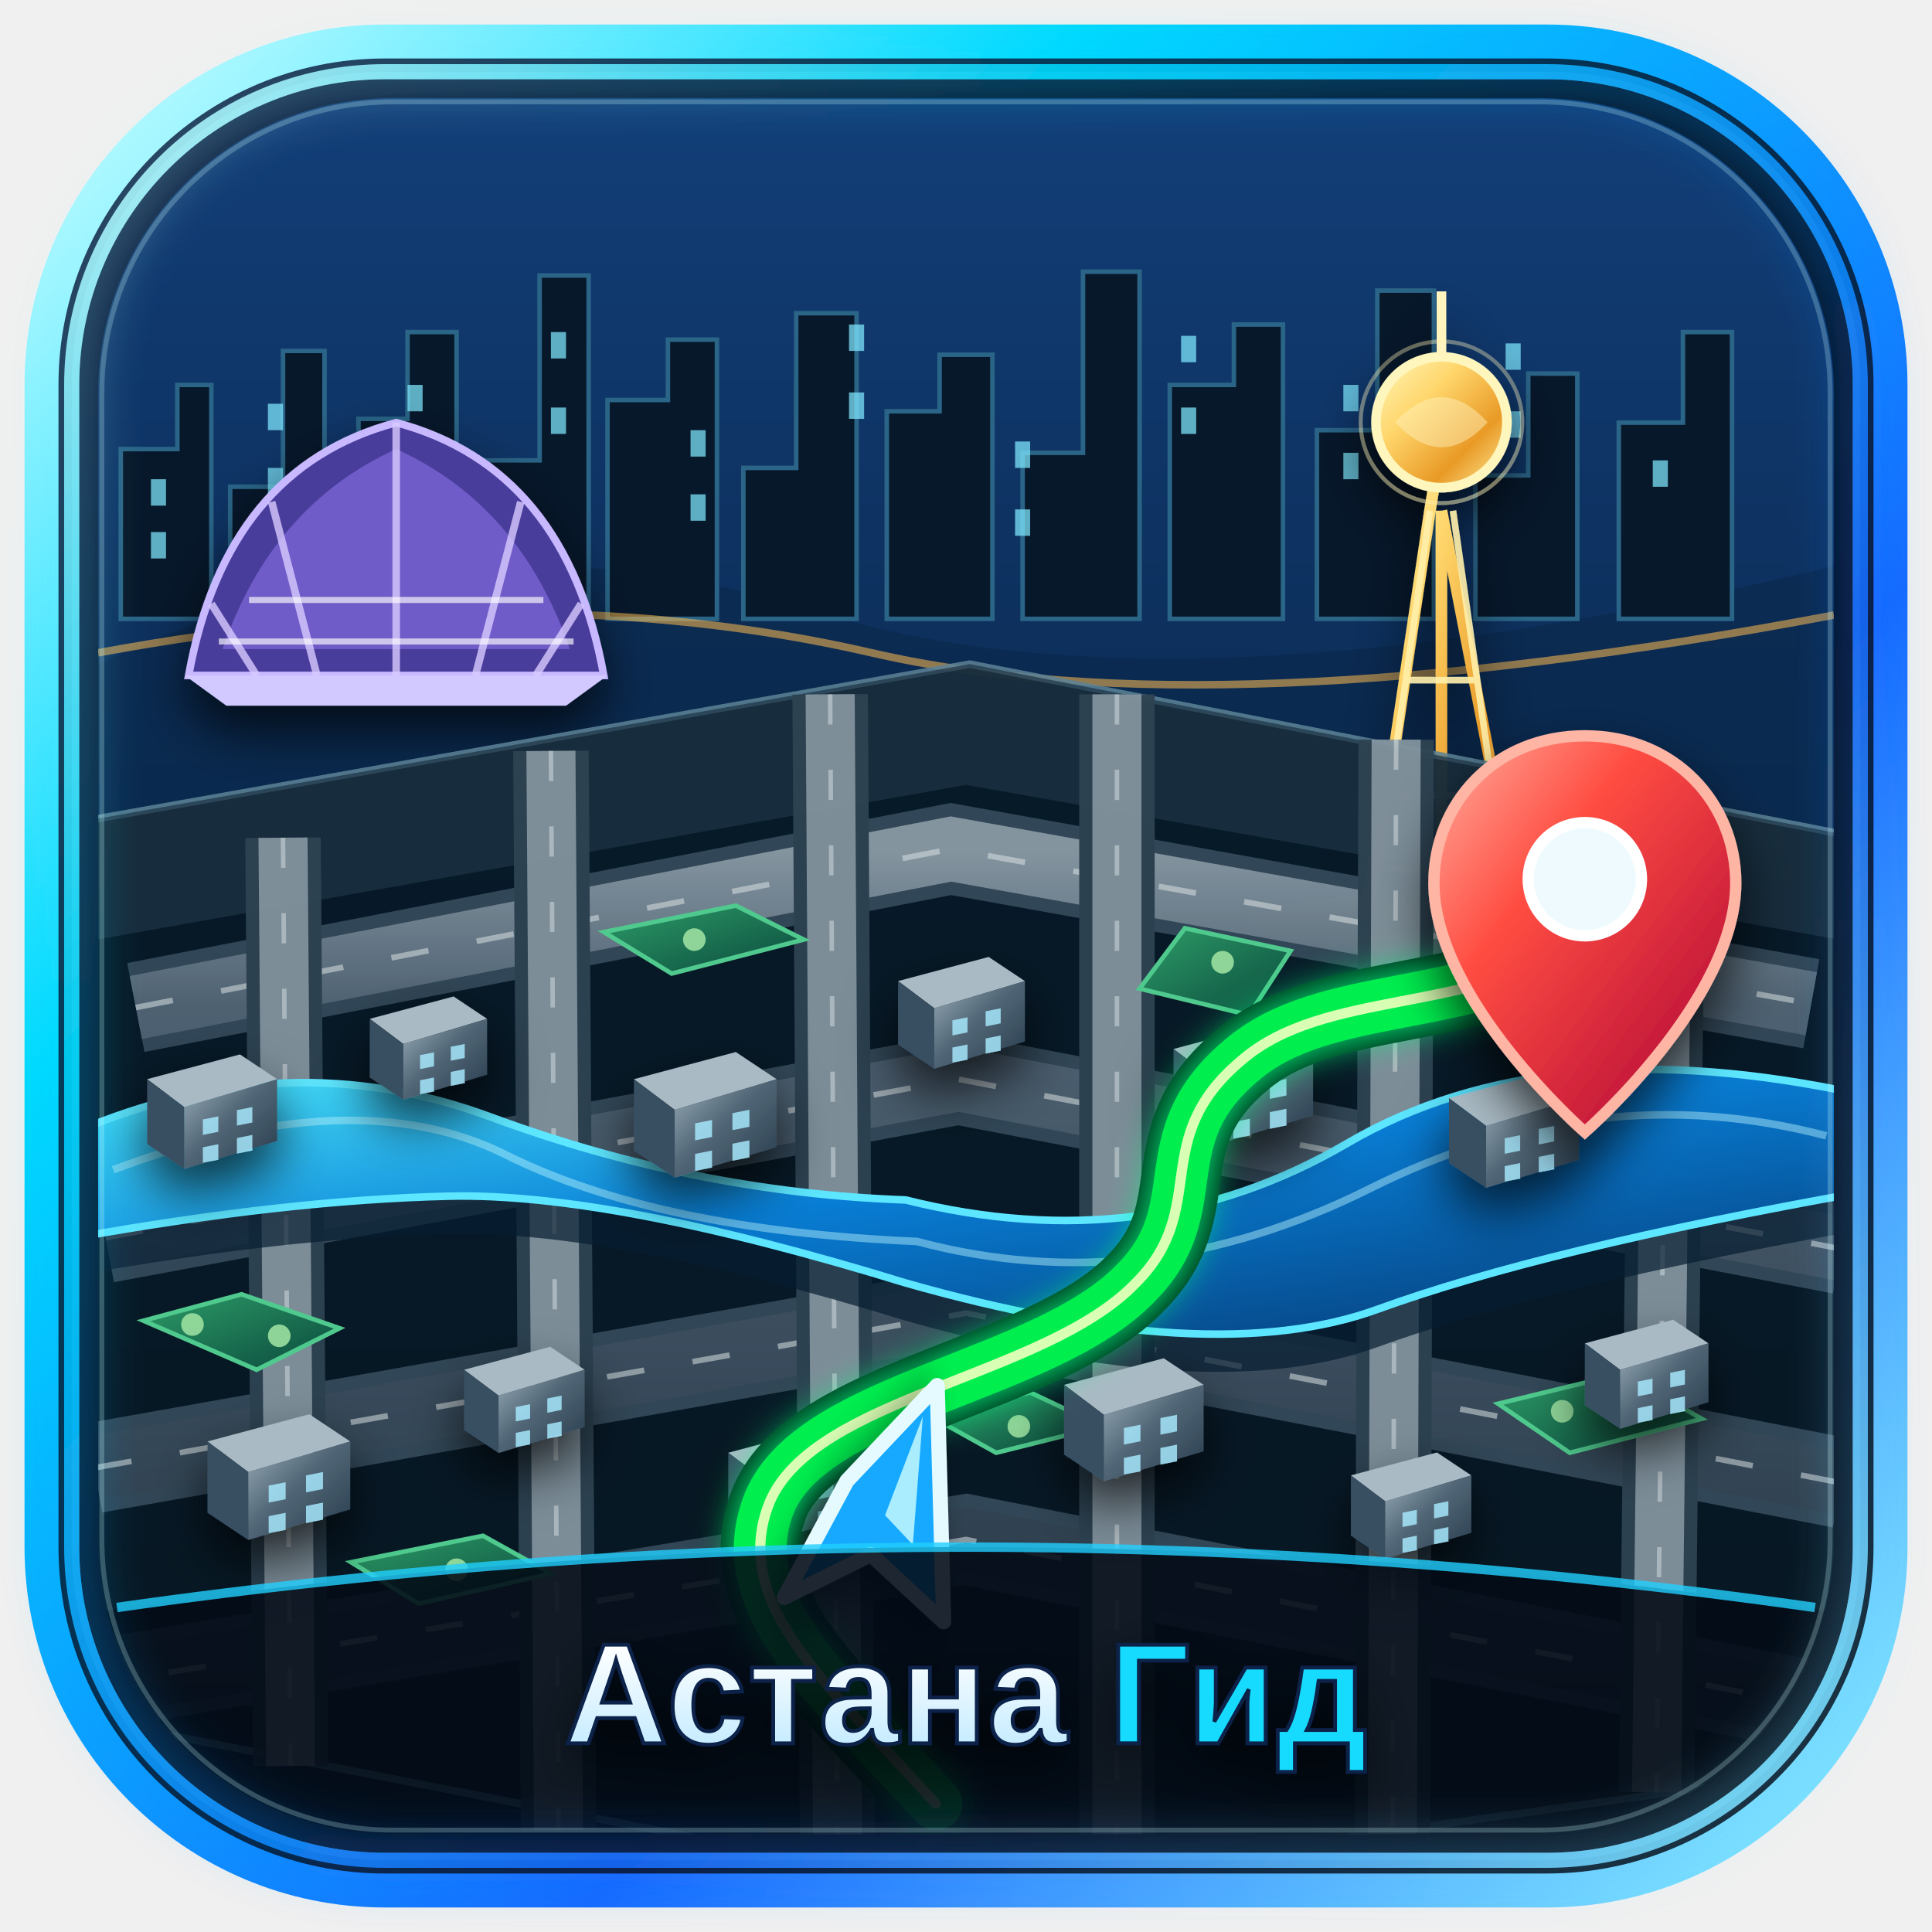
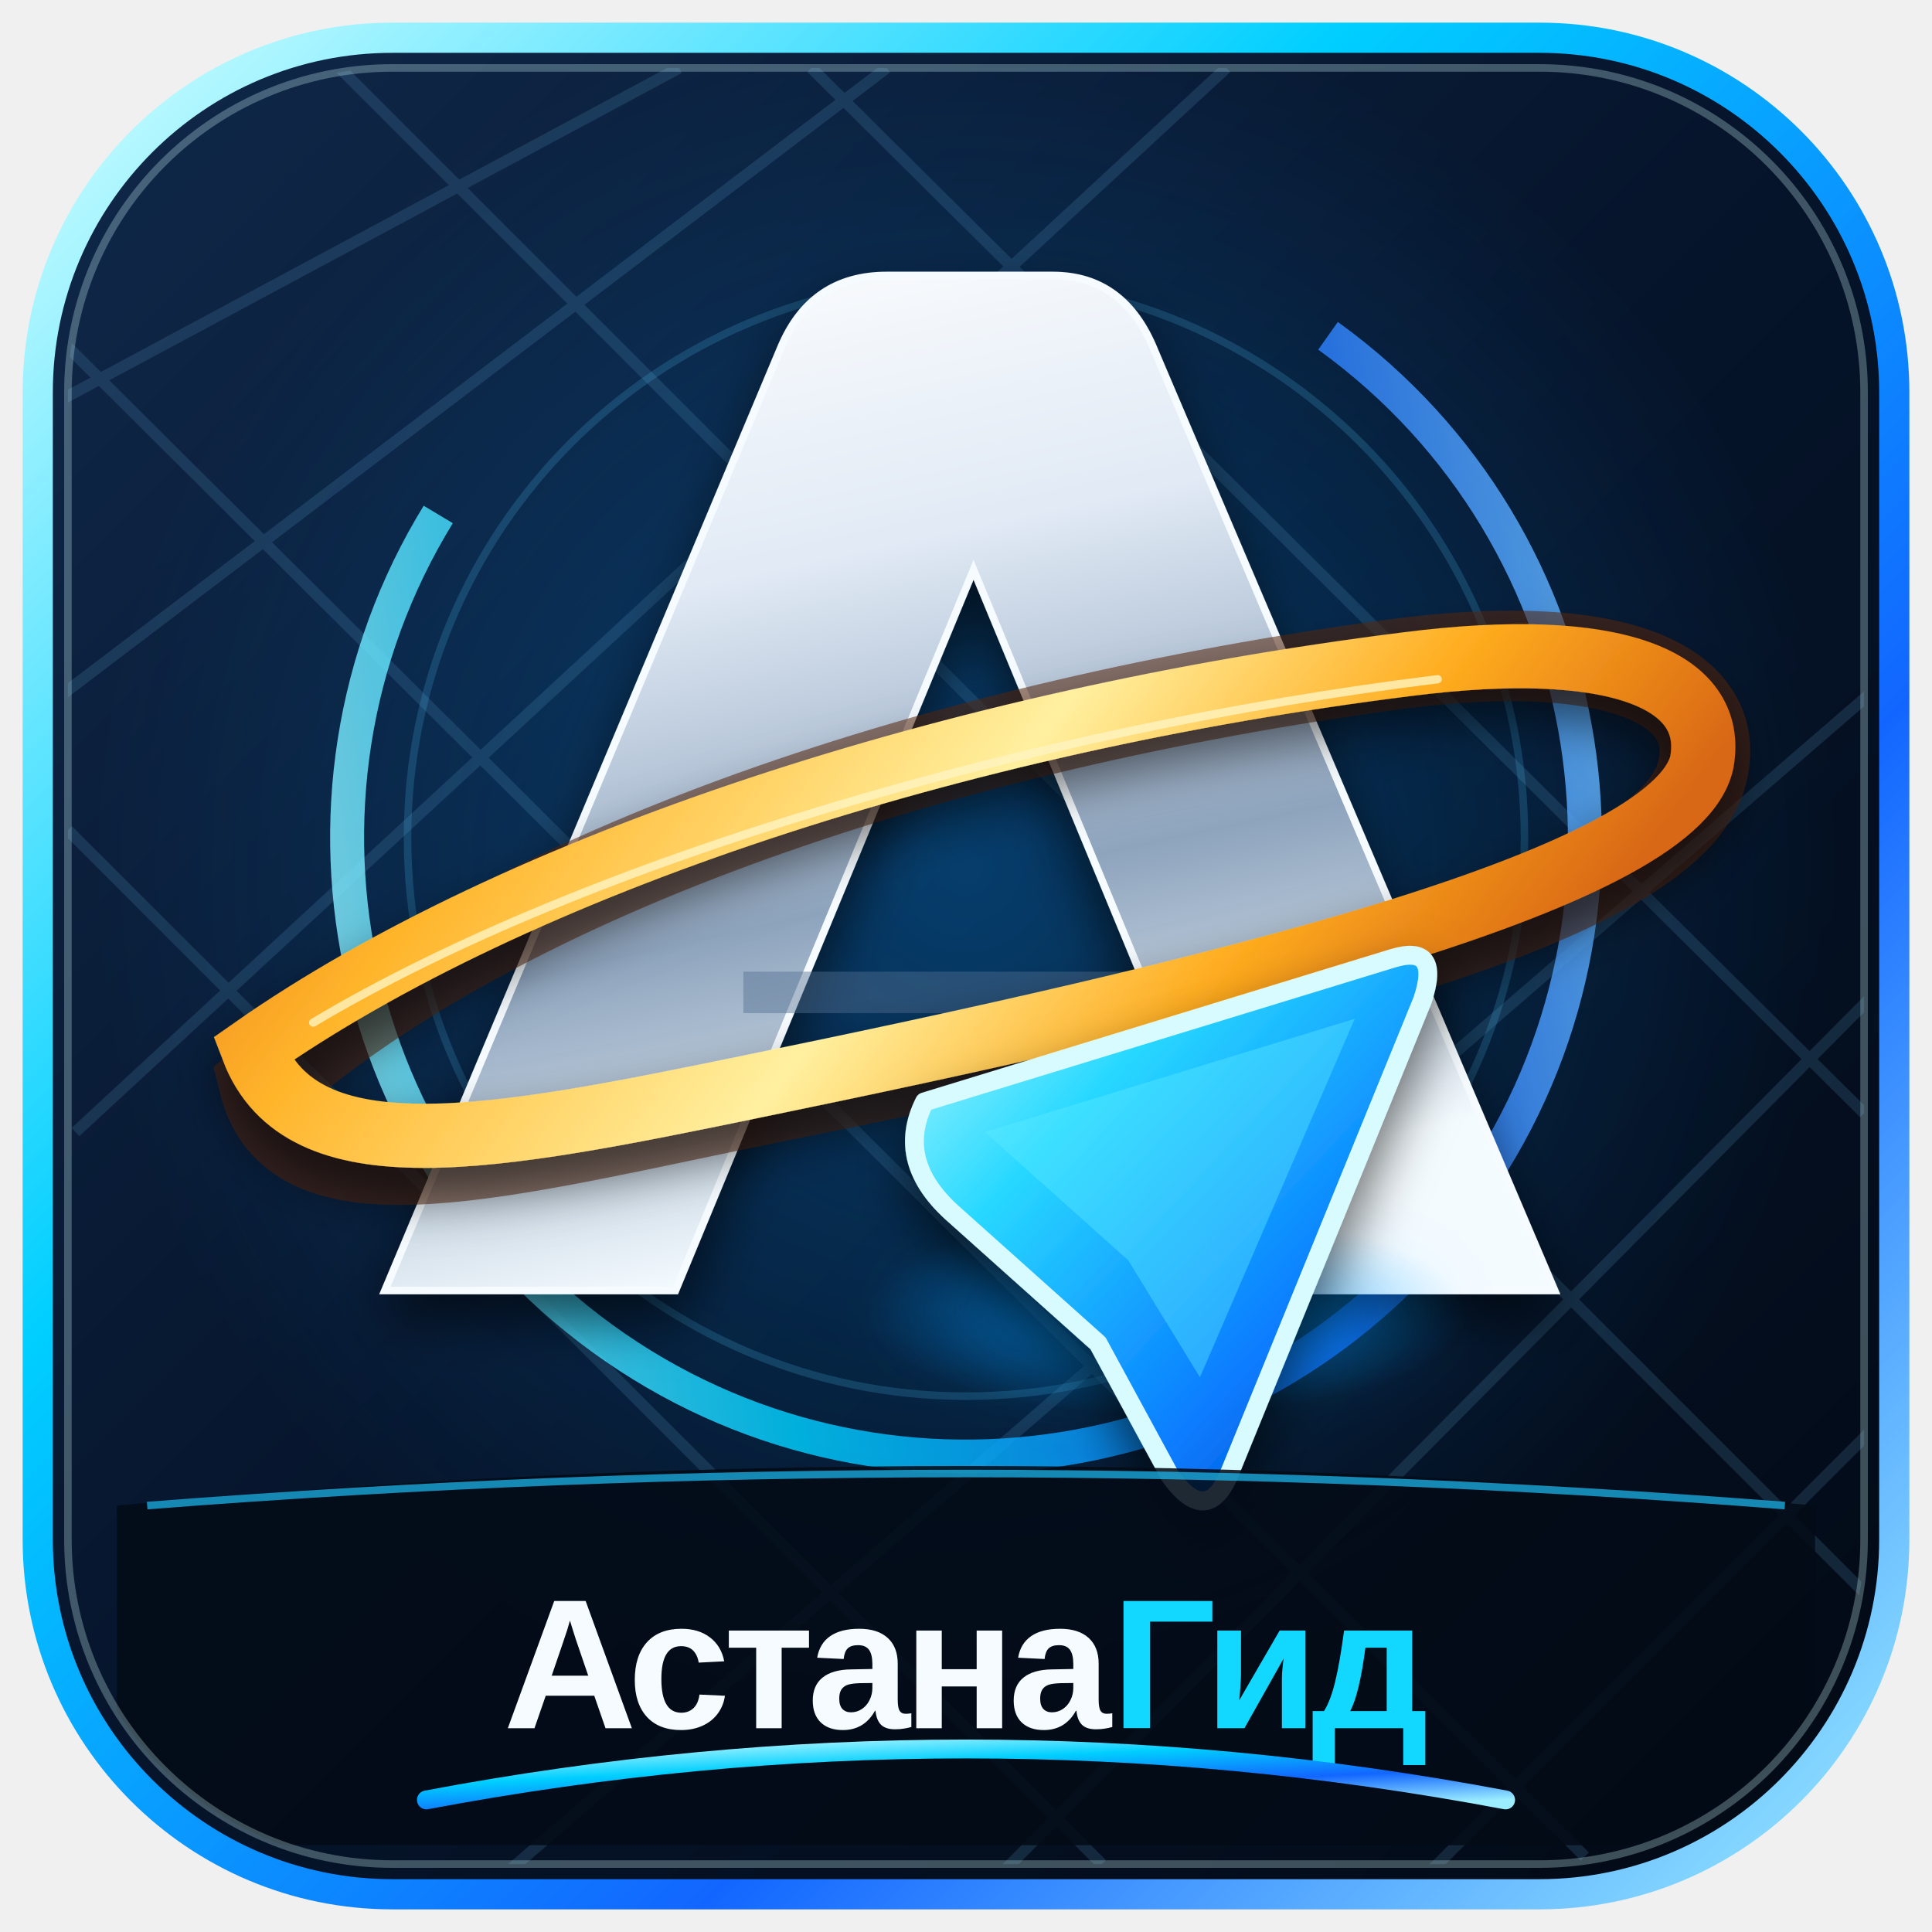
- <svg xmlns="http://www.w3.org/2000/svg" viewBox="0 0 512 512">
+ <svg xmlns="http://www.w3.org/2000/svg" viewBox="0 0 512 512" role="img" aria-label="Астана Гид">
  <defs>
-     <linearGradient id="shell" x1="0" y1="0" x2="1" y2="1">
-       <stop stop-color="#081d42" />
-       <stop offset=".48" stop-color="#061326" />
-       <stop offset="1" stop-color="#020812" />
+     <linearGradient id="bg" x1="0" y1="0" x2="1" y2="1">
+       <stop stop-color="#10294b" />
+       <stop offset=".48" stop-color="#06152c" />
+       <stop offset="1" stop-color="#020914" />
    </linearGradient>
-     <linearGradient id="edge" x1="0" y1="0" x2="1" y2="1">
-       <stop stop-color="#d5ffff" />
-       <stop offset=".28" stop-color="#00d9ff" />
-       <stop offset=".65" stop-color="#176bff" />
-       <stop offset="1" stop-color="#8cf4ff" />
+     <linearGradient id="rim" x1="0" y1="0" x2="1" y2="1">
+       <stop stop-color="#d6ffff" />
+       <stop offset=".35" stop-color="#00cfff" />
+       <stop offset=".68" stop-color="#1266ff" />
+       <stop offset="1" stop-color="#9ceeff" />
    </linearGradient>
-     <linearGradient id="sky" x1="0" y1="0" x2="0" y2="1">
-       <stop stop-color="#123e78" />
-       <stop offset=".55" stop-color="#092548" />
-       <stop offset="1" stop-color="#07192c" />
+     <linearGradient id="silver" x1="0" y1="0" x2=".25" y2="1">
+       <stop stop-color="#fff" />
+       <stop offset=".35" stop-color="#e1eaf5" />
+       <stop offset=".68" stop-color="#8ea4bd" />
+       <stop offset="1" stop-color="#f4fbff" />
    </linearGradient>
-     <linearGradient id="towerGold" x1="0" y1="0" x2="1" y2="1">
-       <stop stop-color="#fff8bb" />
-       <stop offset=".35" stop-color="#ffd66c" />
-       <stop offset=".7" stop-color="#e99a26" />
-       <stop offset="1" stop-color="#fff1a0" />
+     <linearGradient id="gold" x1="0" y1="0" x2="1" y2=".25">
+       <stop stop-color="#e87516" />
+       <stop offset=".23" stop-color="#ffb52b" />
+       <stop offset=".55" stop-color="#fff0a0" />
+       <stop offset=".78" stop-color="#ffad20" />
+       <stop offset="1" stop-color="#d96812" />
    </linearGradient>
-     <linearGradient id="glass" x1="0" y1="0" x2="1" y2="1">
-       <stop stop-color="#5ce6ff" />
-       <stop offset=".5" stop-color="#1459a5" />
-       <stop offset="1" stop-color="#071a36" />
+     <linearGradient id="blue" x1="0" y1="0" x2="1" y2="1">
+       <stop stop-color="#b4fbff" />
+       <stop offset=".3" stop-color="#28d8ff" />
+       <stop offset=".7" stop-color="#087cff" />
+       <stop offset="1" stop-color="#0043bd" />
    </linearGradient>
-     <linearGradient id="road" x1="0" y1="0" x2="0" y2="1">
-       <stop stop-color="#8a9aa5" />
-       <stop offset=".18" stop-color="#526575" />
-       <stop offset="1" stop-color="#273847" />
-     </linearGradient>
-     <linearGradient id="building" x1="0" y1="0" x2="1" y2="1">
-       <stop stop-color="#9aaeba" />
-       <stop offset=".45" stop-color="#526777" />
-       <stop offset="1" stop-color="#263b4b" />
-     </linearGradient>
-     <linearGradient id="park" x1="0" y1="0" x2="1" y2="1">
-       <stop stop-color="#2d9c67" />
-       <stop offset="1" stop-color="#0a493d" />
-     </linearGradient>
-     <linearGradient id="river" x1="0" y1="0" x2="1" y2="1">
-       <stop stop-color="#4ceaff" />
-       <stop offset=".46" stop-color="#087ed5" />
-       <stop offset="1" stop-color="#06366f" />
-     </linearGradient>
-     <linearGradient id="route" x1="0" y1="0" x2="0" y2="1">
-       <stop stop-color="#baff7a" />
-       <stop offset=".28" stop-color="#1dff62" />
-       <stop offset="1" stop-color="#00b83f" />
-     </linearGradient>
-     <linearGradient id="pin" x1="0" y1="0" x2="1" y2="1">
-       <stop stop-color="#ffb0a0" />
-       <stop offset=".35" stop-color="#ff4d42" />
-       <stop offset="1" stop-color="#a90035" />
-     </linearGradient>
-     <linearGradient id="title" x1="0" y1="0" x2="0" y2="1">
-       <stop stop-color="#fff" />
-       <stop offset="1" stop-color="#b7e7ff" />
-     </linearGradient>
-     <filter id="shadow" x="-40%" y="-40%" width="180%" height="190%">
-       <feDropShadow dx="0" dy="7" stdDeviation="7" flood-color="#000" flood-opacity=".72" />
+     <radialGradient id="glow">
+       <stop stop-color="#079aff" stop-opacity=".5" />
+       <stop offset="1" stop-color="#079aff" stop-opacity="0" />
+     </radialGradient>
+     <filter id="shadow" x="-30%" y="-30%" width="160%" height="170%">
+       <feGaussianBlur in="SourceAlpha" stdDeviation="7" />
+       <feOffset dy="7" />
+       <feComponentTransfer>
+         <feFuncA type="linear" slope=".6" />
+       </feComponentTransfer>
+       <feMerge>
+         <feMergeNode />
+         <feMergeNode in="SourceGraphic" />
+       </feMerge>
    </filter>
-     <filter id="softGlow" x="-60%" y="-60%" width="220%" height="220%">
-       <feGaussianBlur stdDeviation="7" result="b" />
+     <filter id="glowblue" x="-60%" y="-60%" width="220%" height="220%">
+       <feGaussianBlur stdDeviation="8" result="b" />
      <feMerge>
        <feMergeNode in="b" />
        <feMergeNode in="SourceGraphic" />
      </feMerge>
    </filter>
-     <filter id="routeGlow" x="-50%" y="-50%" width="200%" height="200%">
-       <feGaussianBlur stdDeviation="5" result="b" />
-       <feColorMatrix in="b" type="matrix" values="0 0 0 0 0.0 0 1 0 0 1 0 0 0 0 0.22 0 0 0 1 0" result="g" />
-       <feMerge>
-         <feMergeNode in="g" />
-         <feMergeNode in="SourceGraphic" />
-       </feMerge>
-     </filter>
-     <clipPath id="inside">
-       <rect x="26" y="26" width="460" height="460" rx="78" />
+     <clipPath id="clip">
+       <rect x="18" y="18" width="476" height="476" rx="86" />
    </clipPath>
-     <g id="tower">
-       <path d="M0 0 L-3 18 L-13 85 L-20 123 M0 18 L0 123 M0 18 L13 85 L20 123" fill="none" stroke="url(#towerGold)" stroke-width="3" />
-       <path d="M-3 18L-18 123M3 18L18 123M-10 62L10 62M-15 92L15 92M-18 111L18 111" fill="none" stroke="#fff0aa" stroke-width="1.7" opacity=".9" />
-       <path d="M-21 122L21 122" stroke="#ffe59a" stroke-width="4" />
-       <circle cy="-5" r="17" fill="url(#towerGold)" stroke="#fff6bd" stroke-width="2.5" />
-       <path d="M-12 -5Q0 -18 12 -5Q0 8 -12 -5Z" fill="#fff5c0" opacity=".45" />
-       <path d="M0 -22V-39" stroke="#fff4bd" stroke-width="2.5" />
+   </defs>
+   <rect x="10" y="10" width="492" height="492" rx="94" fill="url(#bg)" stroke="url(#rim)" stroke-width="8" />
+   <g clip-path="url(#clip)">
+     <circle cx="256" cy="230" r="230" fill="url(#glow)" opacity=".6" />
+     <g opacity=".16" stroke="#6fb7e8" stroke-width="3" fill="none">
+       <path d="M-10 120L180 18M-15 208L235 18M20 300L325 18M130 500L500 180M250 512L510 250M365 510L510 365" />
+       <path d="M18 92L420 492M90 18L494 422M18 220L292 494M215 18L494 295" />
    </g>
-     <g id="block">
-       <path d="M0 0L30 -8L42 0L12 9Z" fill="#a9bac4" />
-       <path d="M0 0L12 9V29L0 21Z" fill="#385062" />
-       <path d="M12 9L42 0V20L12 29Z" fill="url(#building)" />
-       <path d="M18 13L23 12V17L18 18ZM29 10L34 9V14L29 15ZM18 22L23 21V26L18 27ZM29 19L34 18V23L29 24Z" fill="#a8eaff" opacity=".82" />
-     </g>
-   </defs>
-   <rect x="11" y="11" width="490" height="490" rx="91" fill="url(#shell)" stroke="url(#edge)" stroke-width="9" />
-   <rect x="20" y="20" width="472" height="472" rx="82" fill="none" stroke="#a5f7ff" stroke-opacity=".33" stroke-width="2" />
-   <g clip-path="url(#inside)">
-     <rect x="26" y="26" width="460" height="460" fill="url(#sky)" />
-     <path d="M26 176Q120 132 216 162T486 150V260H26Z" fill="#09284b" opacity=".65" />
-     <g fill="#07182b" stroke="#2a6487" stroke-width="1.2">
-       <path d="M32 164V119H47V102H56V164Z" />
-       <path d="M61 164V129H75V93H86V164Z" />
-       <path d="M95 164V111H108V88H121V164Z" />
-       <path d="M127 164V122H143V73H156V164Z" />
-       <path d="M161 164V106H177V90H190V164Z" />
-       <path d="M197 164V124H211V83H227V164Z" />
-       <path d="M235 164V109H249V94H263V164Z" />
-       <path d="M271 164V120H287V72H302V164Z" />
-       <path d="M310 164V102H327V86H340V164Z" />
-       <path d="M349 164V114H365V77H380V164Z" />
-       <path d="M391 164V126H405V99H418V164Z" />
-       <path d="M429 164V112H446V88H459V164Z" />
-     </g>
-     <g fill="#7fe9ff" opacity=".72">
-       <path d="M40 127h4v7h-4zm0 14h4v7h-4zm31-34h4v7h-4zm0 17h4v7h-4zm37-22h4v7h-4zm0 18h4v7h-4zm38-32h4v7h-4zm0 20h4v7h-4zm37 6h4v7h-4zm0 17h4v7h-4zm42-45h4v7h-4zm0 18h4v7h-4zm44 13h4v7h-4zm0 18h4v7h-4zm44-46h4v7h-4zm0 19h4v7h-4zm43-6h4v7h-4zm0 18h4v7h-4zm43-29h4v7h-4zm0 18h4v7h-4zm39 13h4v7h-4z" />
-     </g>
-     <path d="M26 173Q140 152 231 173T486 163" fill="none" stroke="#ffbb4f" stroke-width="2" opacity=".55" />
-     <g filter="url(#shadow)" transform="translate(105 130)">
-       <path d="M-55 49Q-45 -6 0 -18Q45 -6 55 49Z" fill="#493c9c" stroke="#c8b8ff" stroke-width="2" />
-       <path d="M-46 42Q-33 4 0 -11Q33 4 46 42Z" fill="#7d67d7" opacity=".75" />
-       <path d="M0 -18V49M-33 3L-21 49M33 3L21 49M-49 30L-37 49M49 30L37 49" stroke="#d8caff" stroke-width="2" opacity=".8" />
-       <path d="M-56 49H56L45 57H-45Z" fill="#d1c9ff" />
-       <path d="M-39 29H39M-47 40H47" stroke="#fff" stroke-width="1.6" opacity=".65" />
-     </g>
-     <g filter="url(#shadow)" transform="translate(382 117) scale(1.02)">
-       <ellipse cx="0" cy="125" rx="49" ry="8" fill="#ffca63" opacity=".26" />
-       <use href="#tower" />
-       <circle cx="0" cy="-5" r="21" fill="none" stroke="#fff2b2" stroke-width="1" opacity=".35" />
-     </g>
-     <path d="M20 218L257 176L493 222V468L256 501L20 455Z" fill="#071722" opacity=".86" stroke="#5c8296" stroke-width="2" />
-     <path d="M20 218L257 176L493 222L493 250L256 208L20 250Z" fill="#1d3344" opacity=".72" />
-     <g opacity=".95">
-       <path d="M36 267L252 225L480 266M28 328L254 286L488 331M25 389L256 348L488 393M22 447L256 408L490 454" fill="none" stroke="#334858" stroke-width="24" />
-       <path d="M36 267L252 225L480 266M28 328L254 286L488 331M25 389L256 348L488 393M22 447L256 408L490 454" fill="none" stroke="url(#road)" stroke-width="17" />
-       <path d="M36 267L252 225L480 266M28 328L254 286L488 331M25 389L256 348L488 393M22 447L256 408L490 454" fill="none" stroke="#e2e9e9" stroke-width="1.5" stroke-dasharray="10 13" opacity=".55" />
-       <path d="M75 222L77 468M146 199L148 485M220 184L222 496M296 184L296 496M370 196L369 486M442 210L439 475" fill="none" stroke="#2e4352" stroke-width="20" />
-       <path d="M75 222L77 468M146 199L148 485M220 184L222 496M296 184L296 496M370 196L369 486M442 210L439 475" fill="none" stroke="#82939d" stroke-width="13" />
-       <path d="M75 222L77 468M146 199L148 485M220 184L222 496M296 184L296 496M370 196L369 486M442 210L439 475" fill="none" stroke="#e6edef" stroke-width="1.2" stroke-dasharray="8 12" opacity=".48" />
-     </g>
-     <path d="M20 305Q76 281 130 301T240 323Q304 339 357 308T493 295L493 326Q409 341 365 357T240 350Q162 326 119 327T20 338Z" fill="#061d30" opacity=".7" />
-     <path d="M20 300Q76 276 130 296T240 318Q304 334 357 303T493 290L493 316Q409 331 365 347T240 340Q162 316 119 317T20 328Z" fill="url(#river)" stroke="#5de6ff" stroke-width="2" />
-     <path d="M30 310Q94 286 134 306T243 329Q303 345 363 315T484 301" fill="none" stroke="#bbf7ff" stroke-width="2" opacity=".45" />
-     <g fill="url(#park)" stroke="#4fc98d" stroke-width="1.2">
-       <path d="M38 350L64 343L90 352L68 363Z" />
-       <path d="M160 247L195 240L213 249L178 258Z" />
-       <path d="M314 246L342 252L331 269L302 262Z" />
-       <path d="M397 372L430 364L451 376L416 385Z" />
-       <path d="M93 414L128 407L146 417L111 425Z" />
-       <path d="M246 375L273 369L292 378L264 385Z" />
-     </g>
-     <g fill="#9bdfa0" opacity=".9">
-       <circle cx="51" cy="351" r="3" />
-       <circle cx="74" cy="354" r="3" />
-       <circle cx="184" cy="249" r="3" />
-       <circle cx="324" cy="255" r="3" />
-       <circle cx="414" cy="374" r="3" />
-       <circle cx="121" cy="416" r="3" />
-       <circle cx="270" cy="378" r="3" />
-     </g>
-     <g filter="url(#shadow)">
-       <use href="#block" transform="translate(39 286) scale(.82)" />
-       <use href="#block" transform="translate(98 270) scale(.74)" />
-       <use href="#block" transform="translate(168 286) scale(.9)" />
-       <use href="#block" transform="translate(238 260) scale(.8)" />
-       <use href="#block" transform="translate(311 278) scale(.88)" />
-       <use href="#block" transform="translate(384 291) scale(.82)" />
-       <use href="#block" transform="translate(55 382) scale(.9)" />
-       <use href="#block" transform="translate(123 363) scale(.76)" />
-       <use href="#block" transform="translate(193 385) scale(.82)" />
-       <use href="#block" transform="translate(282 367) scale(.88)" />
-       <use href="#block" transform="translate(358 391) scale(.76)" />
-       <use href="#block" transform="translate(420 356) scale(.78)" />
-     </g>
-     <path d="M248 478C220 447 193 425 204 398C216 370 277 365 301 340C321 320 304 302 329 281C351 262 389 269 421 249" fill="none" stroke="#002a19" stroke-width="21" stroke-linecap="round" stroke-linejoin="round" />
-     <path d="M248 478C220 447 193 425 204 398C216 370 277 365 301 340C321 320 304 302 329 281C351 262 389 269 421 249" fill="none" stroke="#00ef4f" stroke-width="14" stroke-linecap="round" stroke-linejoin="round" filter="url(#routeGlow)" />
-     <path d="M248 478C220 447 193 425 204 398C216 370 277 365 301 340C321 320 304 302 329 281C351 262 389 269 421 249" fill="none" stroke="#d9ffb4" stroke-width="2.7" stroke-linecap="round" stroke-linejoin="round" />
-     <g transform="translate(234 398) rotate(25)" filter="url(#shadow)">
-       <path d="M0 -34L28 22L3 14L-13 34L-11 -1Z" fill="#13a9ff" stroke="#e5faff" stroke-width="4" stroke-linejoin="round" />
-       <path d="M0 -25L12 7L2 3Z" fill="#b9f4ff" opacity=".9" />
-     </g>
-     <g transform="translate(420 238)" filter="url(#shadow)">
-       <path d="M0 -43C-24 -43 -40 -25 -40 -4C-40 27 0 62 0 62S40 27 40 -4C40 -25 24 -43 0 -43Z" fill="url(#pin)" stroke="#ffb5a4" stroke-width="3" />
-       <circle cy="-5" r="15" fill="#effaff" stroke="#fff" stroke-width="3" />
-     </g>
-     <path d="M27 427Q256 393 485 427V486H27Z" fill="#020a16" opacity=".88" />
-     <path d="M31 426Q256 394 481 426" fill="none" stroke="#21cfff" stroke-width="2.5" opacity=".8" />
-     <g font-family="Arial,Helvetica,sans-serif" font-weight="900" text-anchor="middle" filter="url(#shadow)">
-       <text x="256" y="462" font-size="38" letter-spacing=".3" fill="url(#title)" stroke="#09234a" stroke-width="1">Астана <tspan fill="#16dbff">Гид</tspan>
-       </text>
-     </g>
+     <circle cx="256" cy="222" r="164" fill="none" stroke="url(#rim)" stroke-width="9" stroke-dasharray="760 270" transform="rotate(-54 256 222)" opacity=".82" />
+     <circle cx="256" cy="222" r="148" fill="none" stroke="#55cfff" stroke-width="2" opacity=".18" />
+     <path d="M102 342L207 92Q215 73 235 73H279Q298 73 306 93L412 342H337L258 151L179 342Z" fill="url(#silver)" stroke="#f5fbff" stroke-width="2" filter="url(#shadow)" />
+     <path d="M197 263H317" stroke="#536f91" stroke-width="11" opacity=".45" />
+     <path d="M70 287C135 230 251 192 370 176C431 168 457 183 451 205C441 244 302 271 194 293C127 307 78 319 70 287Z" fill="none" stroke="#5a270b" stroke-width="24" opacity=".55" />
+     <path d="M67 278C137 229 253 191 373 176C428 169 455 180 451 202C444 234 316 264 199 288C131 302 80 312 67 278Z" fill="none" stroke="url(#gold)" stroke-width="17" stroke-linecap="round" filter="url(#shadow)" />
+     <path d="M83 271C155 228 275 193 381 180" fill="none" stroke="#fff4c0" stroke-width="2.2" stroke-linecap="round" opacity=".8" />
+     <ellipse cx="309" cy="348" rx="80" ry="27" fill="url(#glow)" filter="url(#glowblue)" />
+     <path d="M245 292L369 254Q382 250 377 265L326 390Q320 405 310 391L291 356L253 322Q237 308 245 292Z" fill="url(#blue)" stroke="#d8fbff" stroke-width="5" stroke-linejoin="round" filter="url(#shadow)" />
+     <path d="M261 300L359 270L318 365L299 334Z" fill="#5deaff" opacity=".4" />
+     <path d="M31 399Q256 378 481 399V489H31Z" fill="#020a16" opacity=".87" />
+     <path d="M39 399Q256 382 473 399" fill="none" stroke="#1dbdf5" stroke-width="2" opacity=".7" />
+     <text x="256" y="458" text-anchor="middle" font-family="Arial,Helvetica,sans-serif" font-size="49" font-weight="800" letter-spacing="-1.8" fill="#f6fbff">Астана<tspan fill="#12d8ff">Гид</tspan>
+     </text>
+     <path d="M113 477Q256 450 399 477" fill="none" stroke="url(#rim)" stroke-width="5" stroke-linecap="round" />
  </g>
-   <rect x="19" y="19" width="474" height="474" rx="83" fill="none" stroke="url(#edge)" stroke-width="4" filter="url(#softGlow)" opacity=".9" />
-   <rect x="27" y="27" width="458" height="458" rx="77" fill="none" stroke="#d2ffff" stroke-opacity=".24" stroke-width="1.3" />
+   <rect x="18" y="18" width="476" height="476" rx="86" fill="none" stroke="#d2ffff" stroke-opacity=".28" stroke-width="2" />
</svg>
